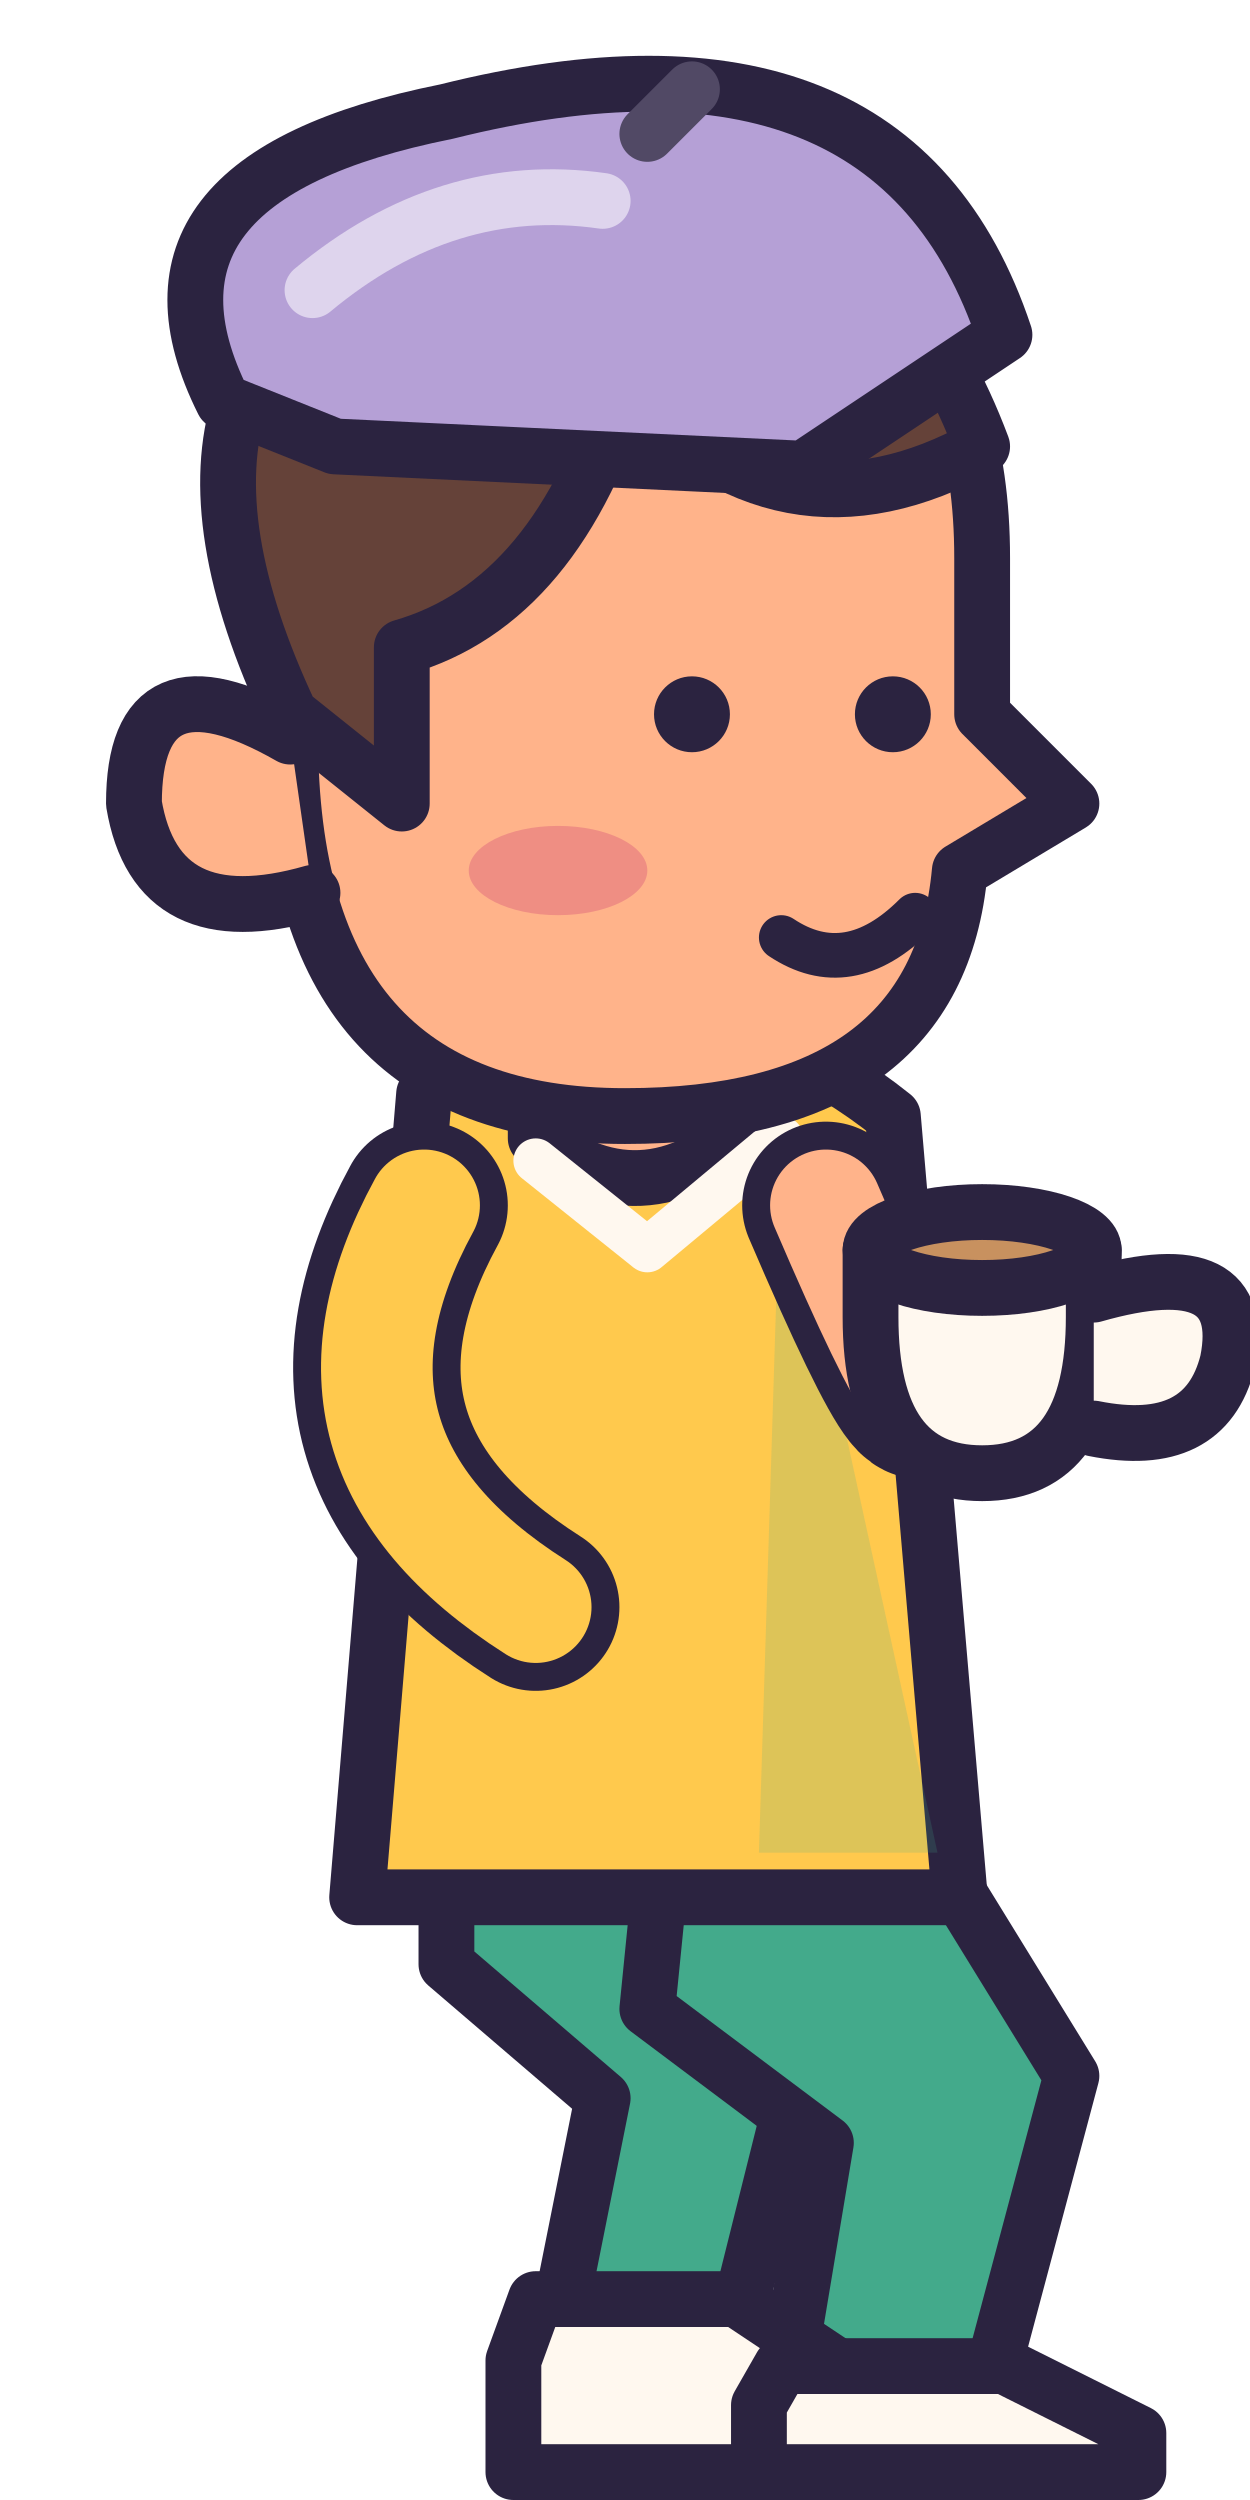
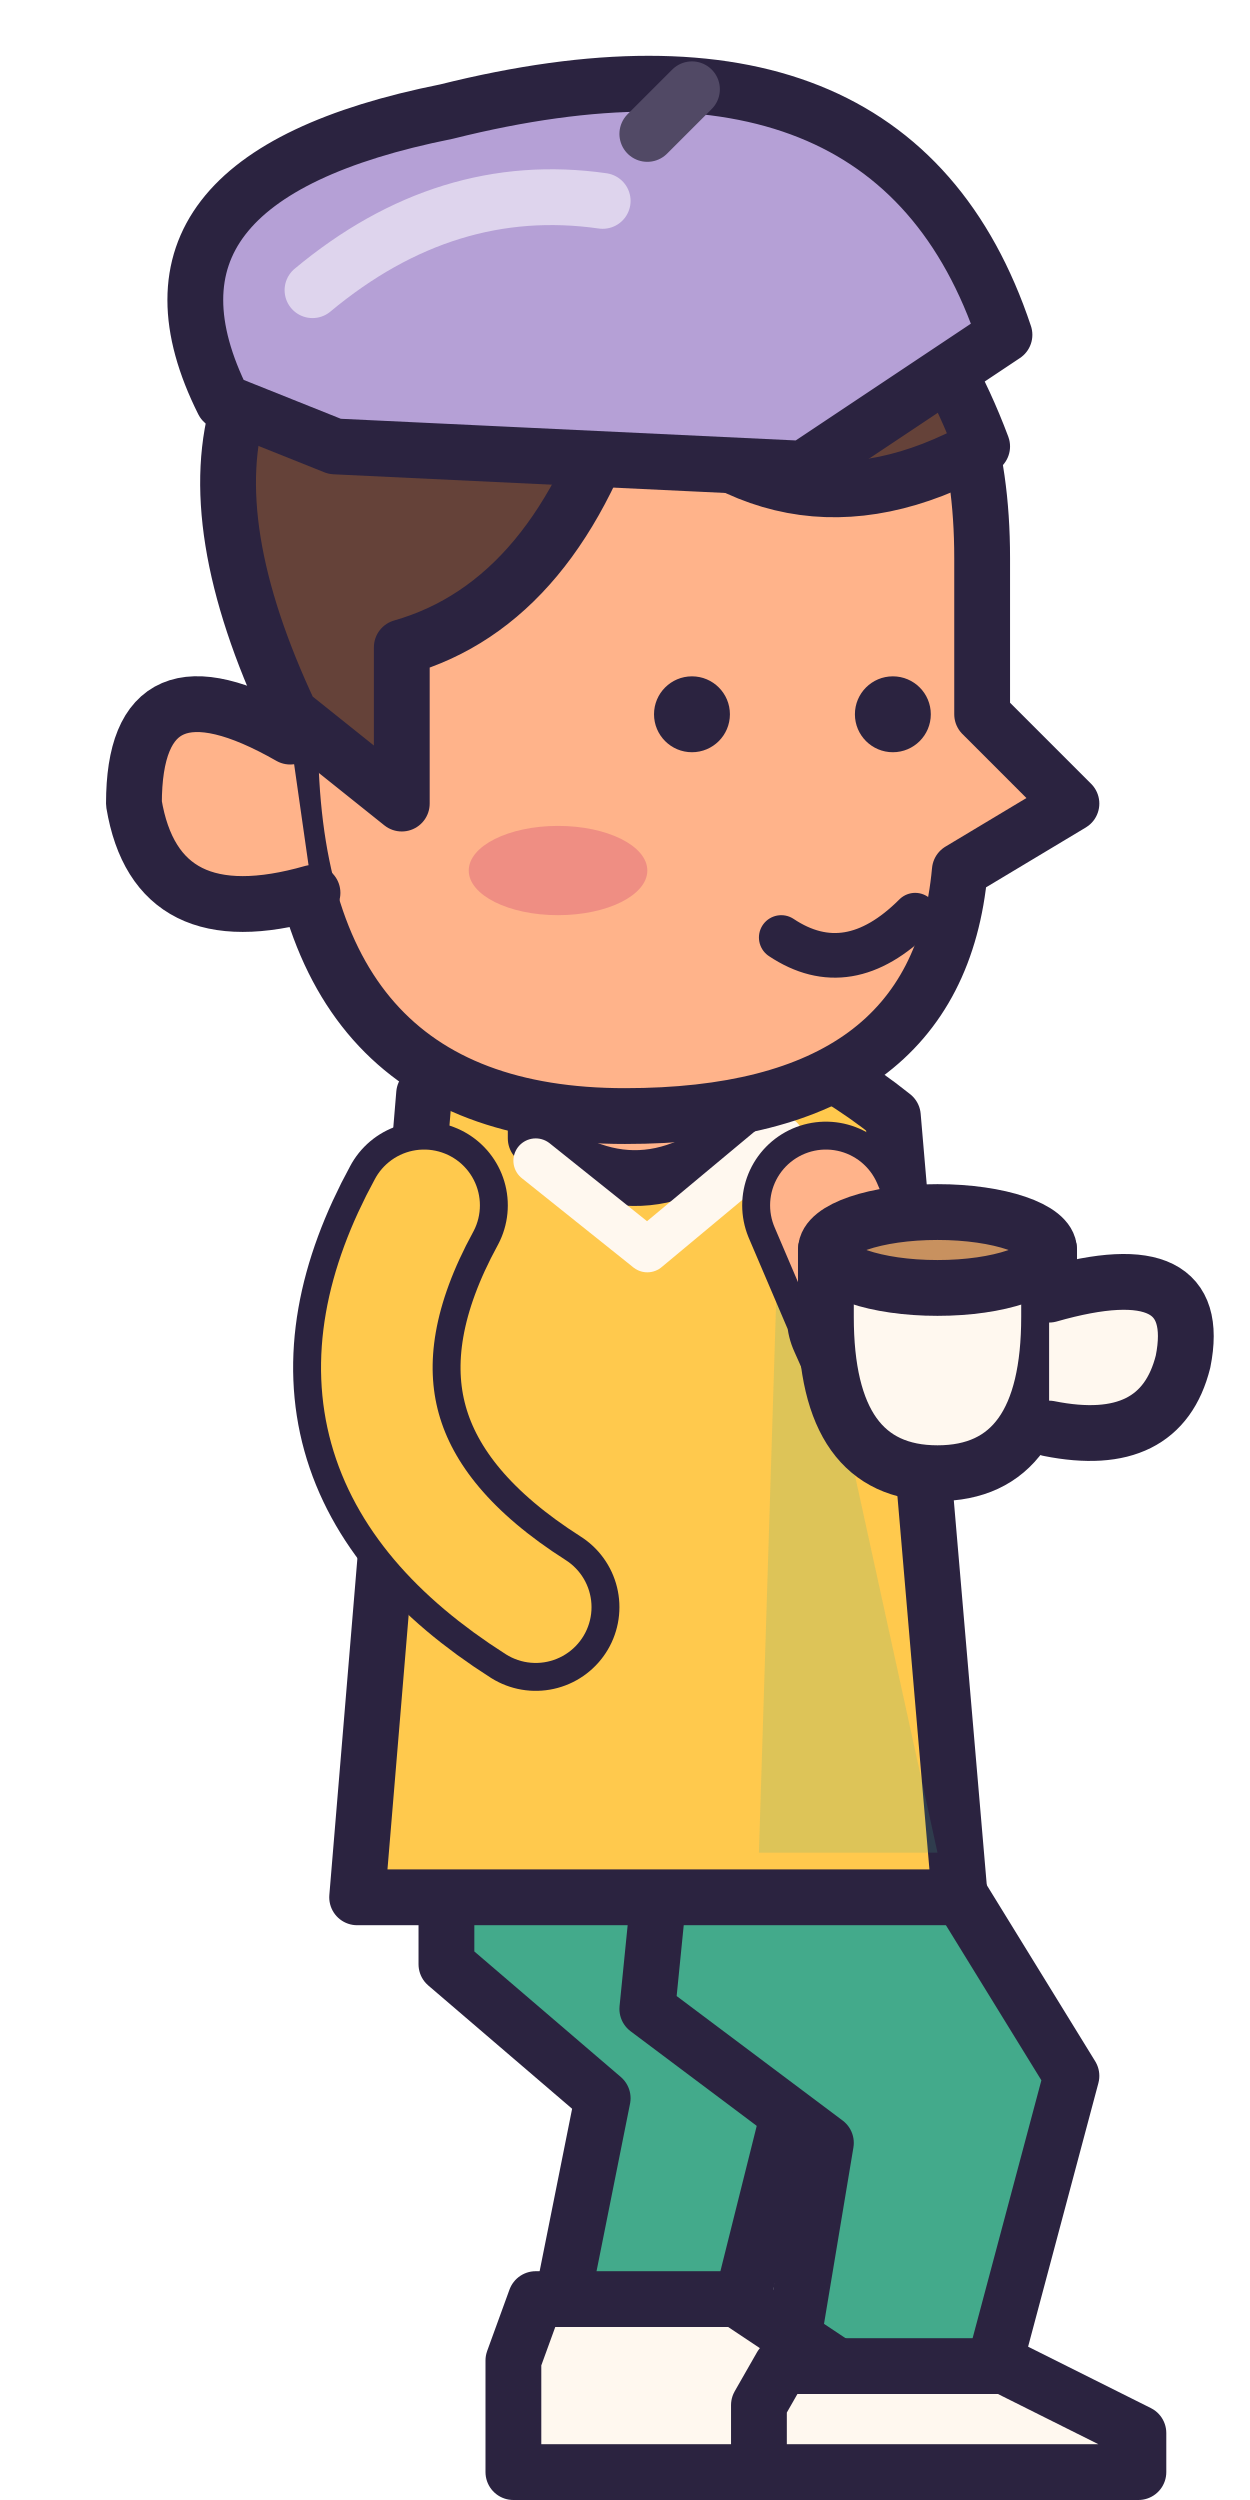
<svg xmlns="http://www.w3.org/2000/svg" width="56" height="112" viewBox="0 0 56 112">
  <g stroke="#2b2340" stroke-width="2.5" stroke-linecap="round" stroke-linejoin="round">
    <path d="M20 80h10l6 12-3 12h-8l2-10-7-6Z" fill="#43aa8b" vector-effect="non-scaling-stroke" />
    <path d="M30 80h10l8 13-4 15h-9l2-12-8-6Z" fill="#43aa8b" vector-effect="non-scaling-stroke" />
    <path d="M24 103h9l6 4v3.75H23v-5Z" fill="#fff8ef" vector-effect="non-scaling-stroke" />
    <path d="M35 106h10l6 3v1.75H34v-3Z" fill="#fff8ef" vector-effect="non-scaling-stroke" />
    <path d="M19 49q11-7 21 1l3 35H16Z" fill="#ffc94d" vector-effect="non-scaling-stroke" />
    <path d="M35 51l7 32h-8Z" fill="#43aa8b" stroke="none" opacity="0.18" vector-effect="non-scaling-stroke" />
    <path d="M24 44v7q5 4 10-1v-7" fill="#ffb38a" vector-effect="non-scaling-stroke" />
    <path d="M24 52l5 4 6-5" fill="none" stroke="#fff8ef" stroke-width="2" vector-effect="non-scaling-stroke" />
    <path d="M19 54Q13 65 24 72" fill="none" stroke="#2b2340" stroke-width="7.5" vector-effect="non-scaling-stroke" />
    <path d="M19 54Q13 65 24 72" fill="none" stroke="#ffc94d" stroke-width="5" vector-effect="non-scaling-stroke" />
-     <path d="M37 54Q43 68 41 59" fill="none" stroke="#2b2340" stroke-width="7.5" vector-effect="non-scaling-stroke" />
-     <path d="M37 54Q43 68 41 59" fill="none" stroke="#ffb38a" stroke-width="5" vector-effect="non-scaling-stroke" />
+     <path d="M37 54Q43 68 39 59" fill="none" stroke="#2b2340" stroke-width="7.5" vector-effect="non-scaling-stroke" />
+     <path d="M37 54Q43 68 39 59" fill="none" stroke="#ffb38a" stroke-width="5" vector-effect="non-scaling-stroke" />
    <g transform="translate(0 0) rotate(0 28 35)">
      <path d="M13 23q0-13 16-13 15 0 15 15v7l4 4-5 3q-1 11-15 11-15 0-15-17Z" fill="#ffb38a" vector-effect="non-scaling-stroke" />
      <path d="M13 33q-7-4-7 3 1 6 8 4" fill="#ffb38a" vector-effect="non-scaling-stroke" />
      <path d="M13 32Q5 15 20 10q18-6 24 10-9 5-16-3-3 10-10 12v7Z" fill="#654239" vector-effect="non-scaling-stroke" />
      <path d="M17 18q4-5 12-5" fill="none" stroke="#986c50" stroke-width="2.5" vector-effect="non-scaling-stroke" />
      <circle cx="31" cy="32" r="1.7" fill="#2b2340" stroke="none" vector-effect="non-scaling-stroke" />
      <circle cx="40" cy="32" r="1.7" fill="#2b2340" stroke="none" vector-effect="non-scaling-stroke" />
      <path d="M35 42q3 2 6-1" fill="none" stroke="#2b2340" stroke-width="2" vector-effect="non-scaling-stroke" />
      <ellipse cx="25" cy="39" rx="4" ry="2" fill="#ef8e83" stroke="none" vector-effect="non-scaling-stroke" />
      <g>
        <path d="M10 18q-5-10 10-13 20-5 25 10l-9 6-21-1Z" fill="#b5a0d6" vector-effect="non-scaling-stroke" />
        <path d="M14 13q6-5 13-4" fill="none" stroke="#ded4ed" stroke-width="2.5" vector-effect="non-scaling-stroke" />
        <path d="M29 6l2-2" fill="none" stroke="#514965" stroke-width="2.5" vector-effect="non-scaling-stroke" />
      </g>
    </g>
-     <path d="M39 56h10v3q0 7-5 7t-5-7Z" fill="#fff8ef" vector-effect="non-scaling-stroke" />
-     <path d="M49 58q7-2 6 3-1 4-6 3" fill="#fff8ef" vector-effect="non-scaling-stroke" />
-     <ellipse cx="44" cy="56" rx="5" ry="1.7" fill="#c8915f" vector-effect="non-scaling-stroke" />
+     <path d="M37 56h10v3q0 7-5 7t-5-7Z" fill="#fff8ef" vector-effect="non-scaling-stroke" />
+     <path d="M47 58q7-2 6 3-1 4-6 3" fill="#fff8ef" vector-effect="non-scaling-stroke" />
+     <ellipse cx="42" cy="56" rx="5" ry="1.7" fill="#c8915f" vector-effect="non-scaling-stroke" />
  </g>
</svg>
